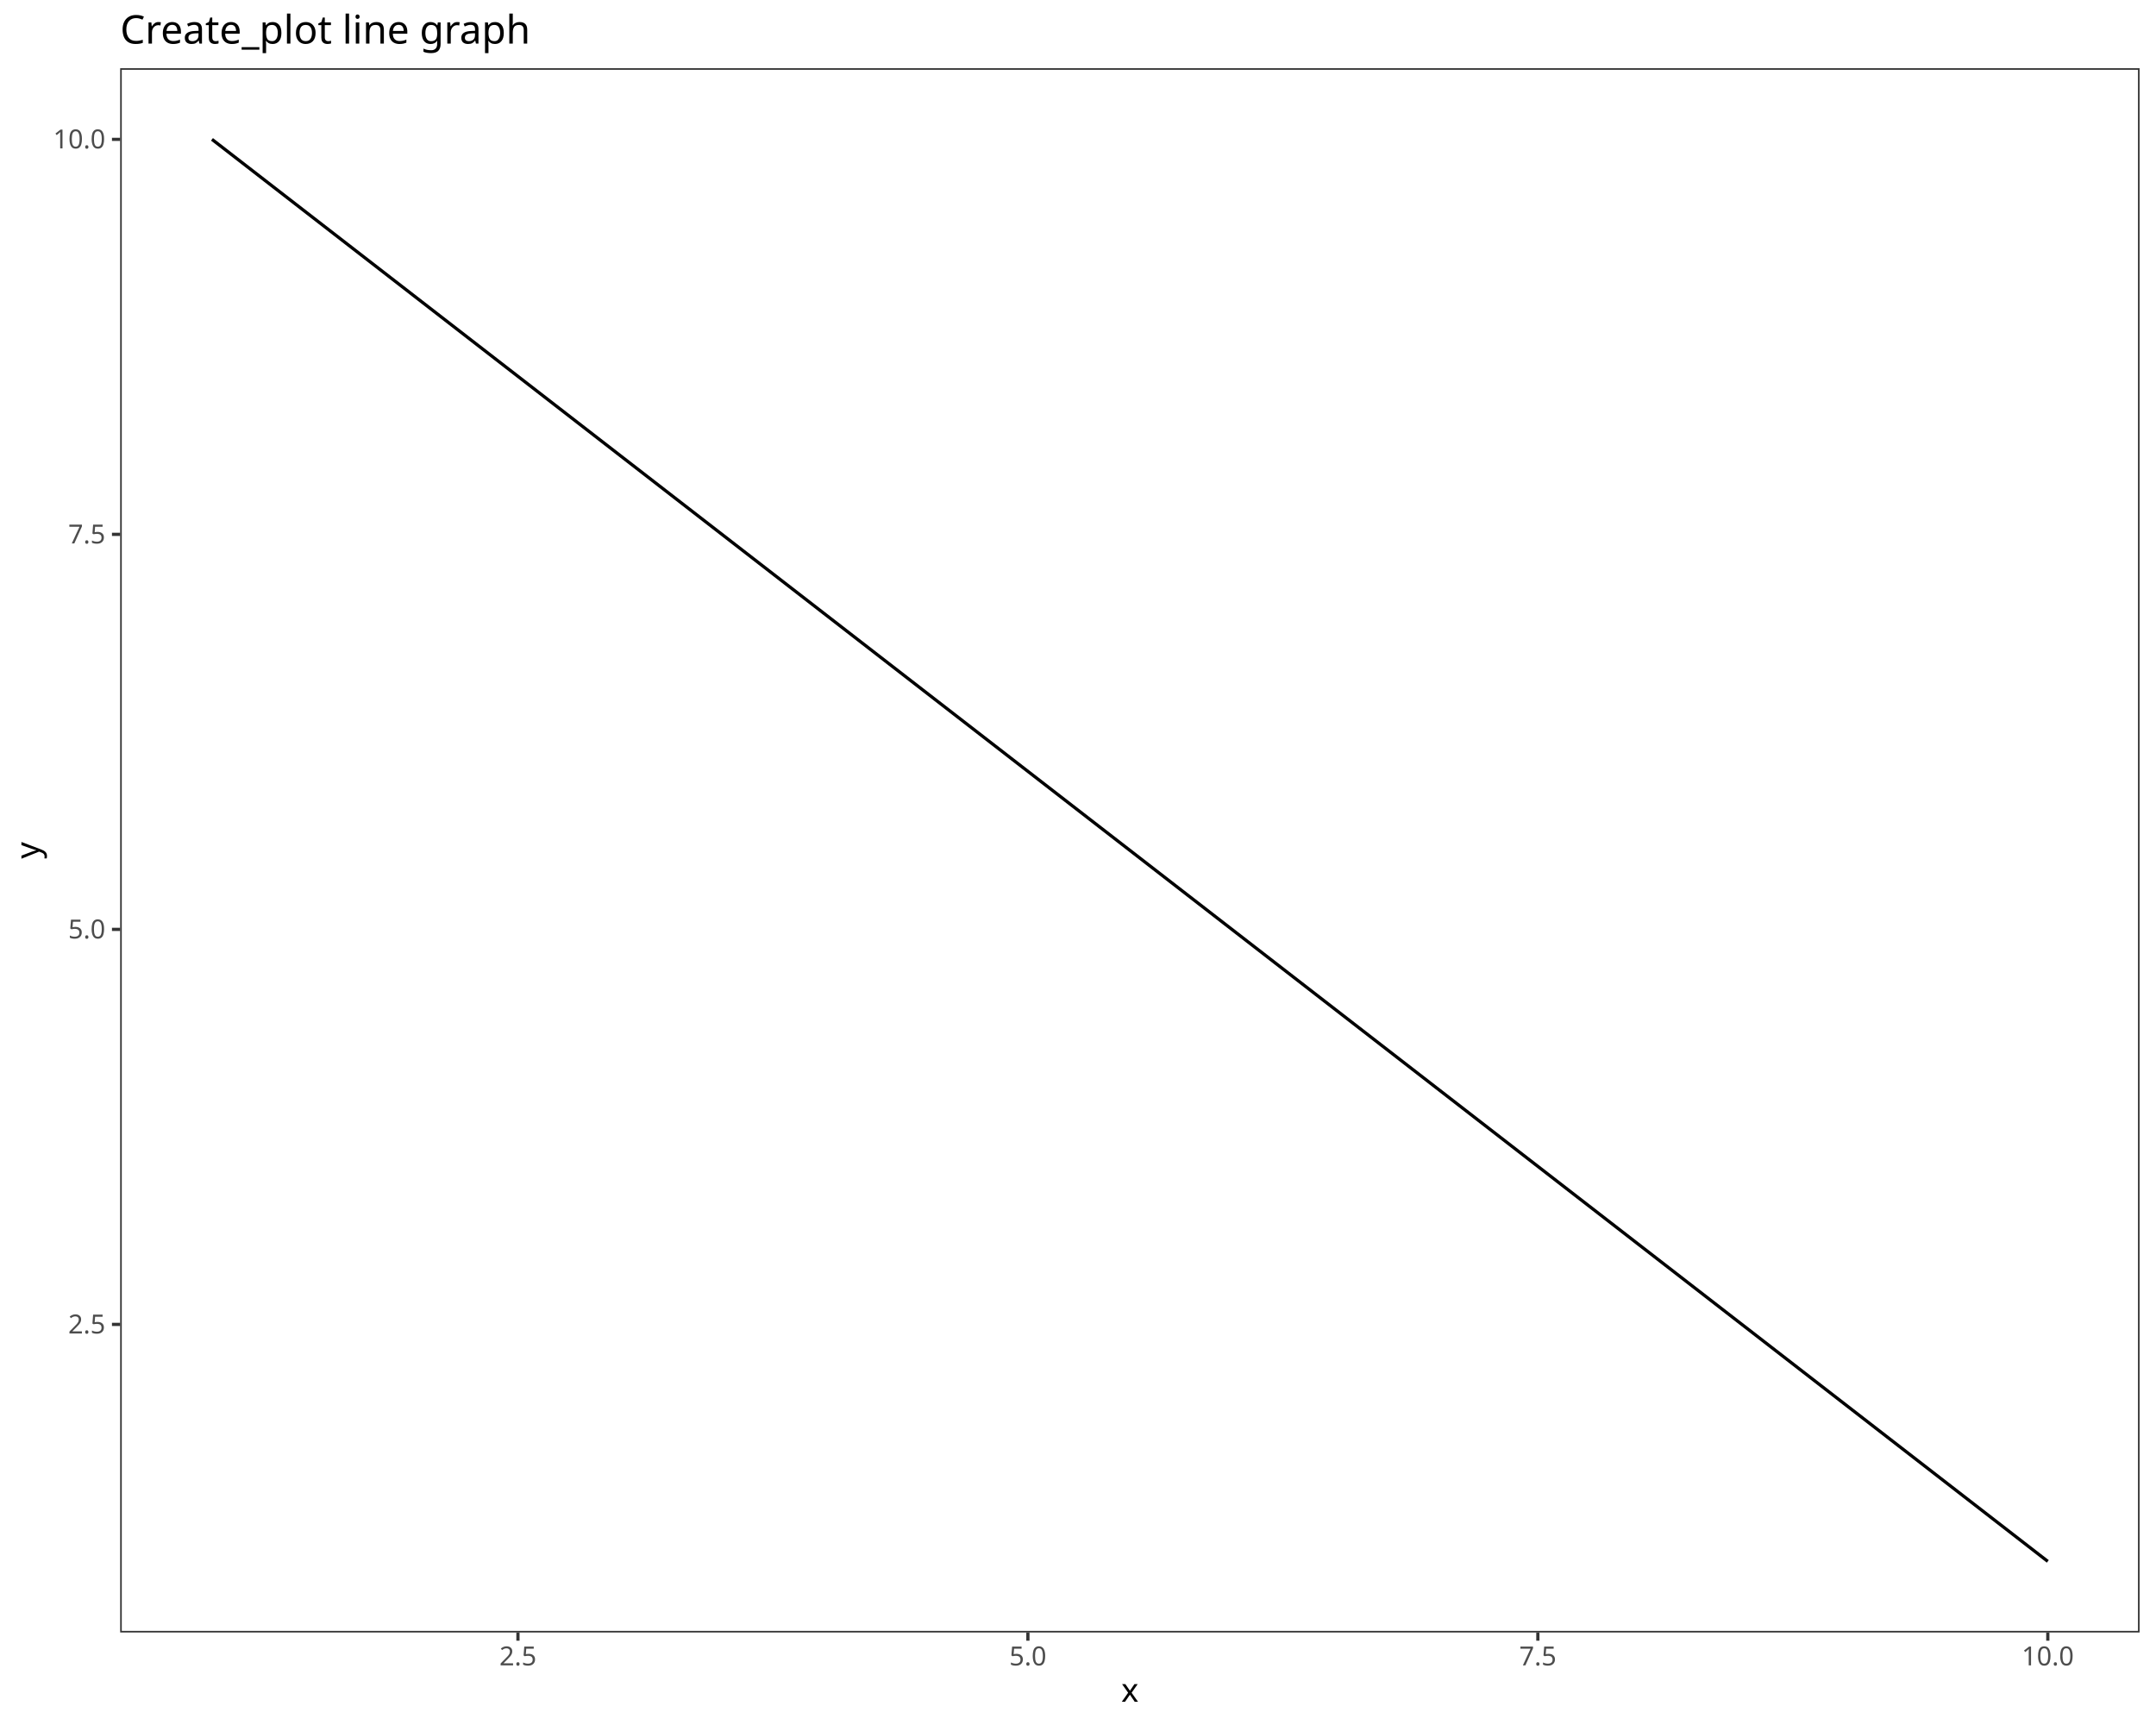
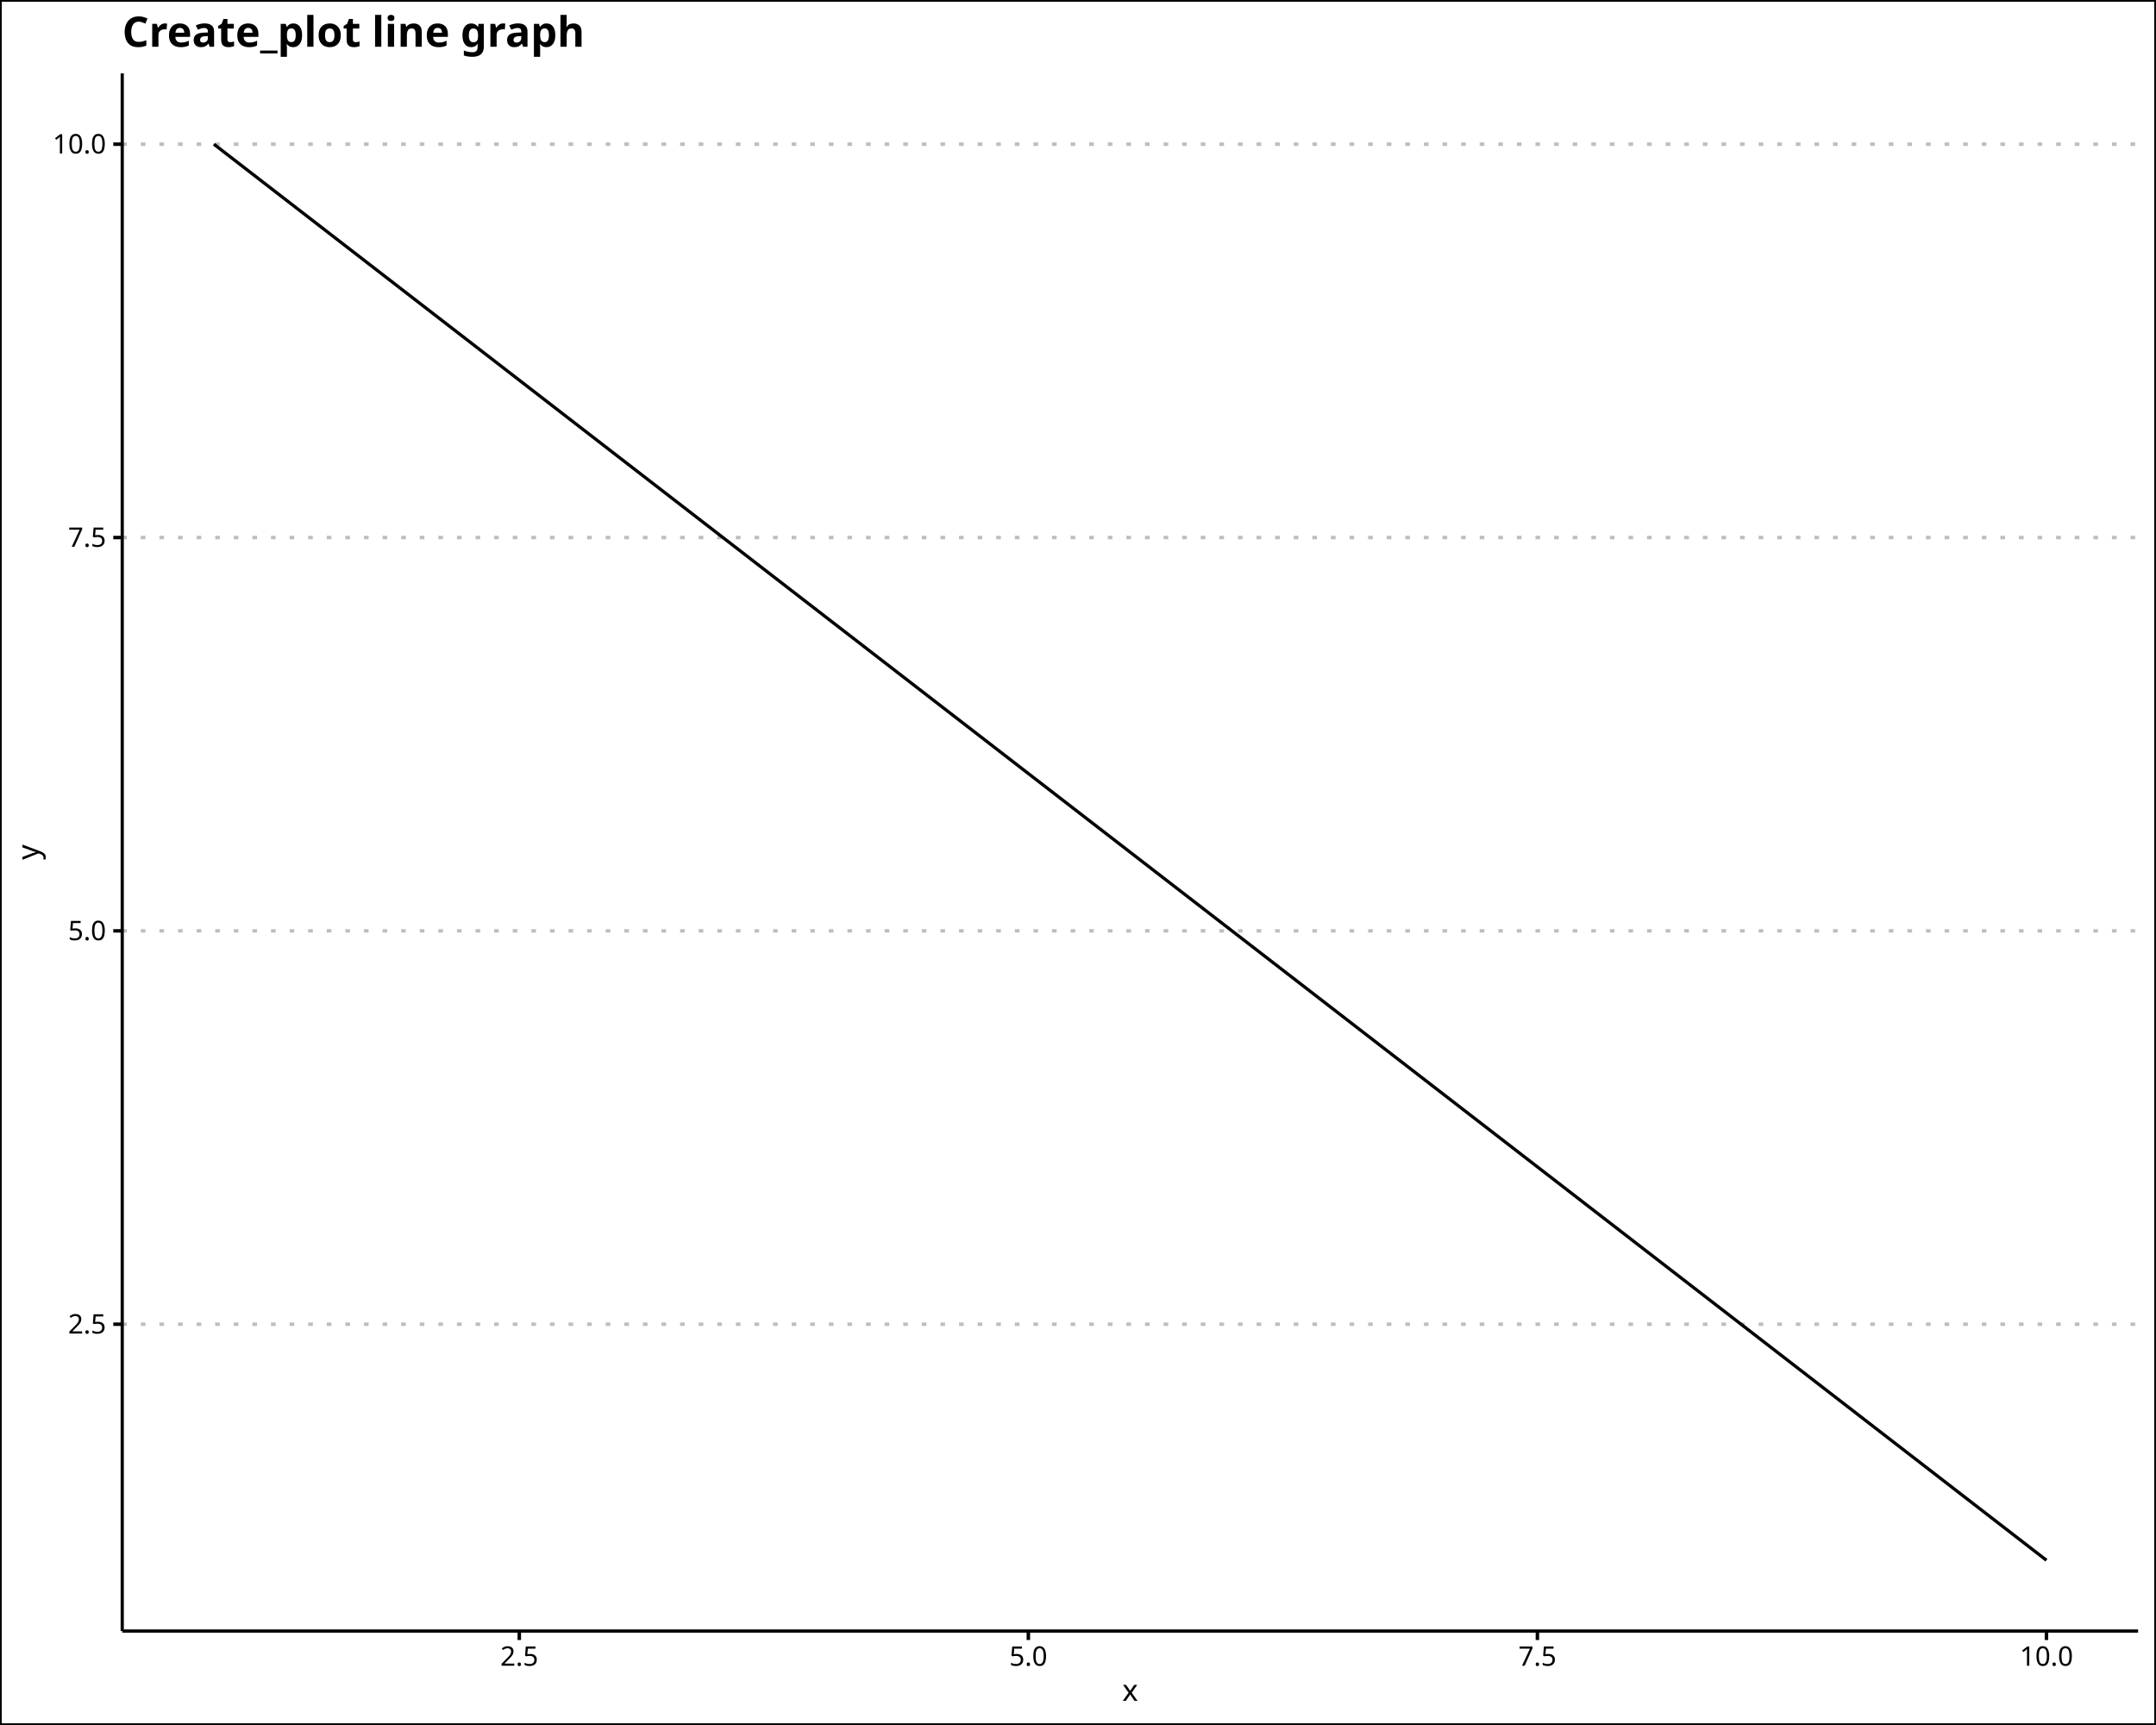
<svg xmlns="http://www.w3.org/2000/svg" class="svglite" data-engine-version="2.0" width="720.00pt" height="576.00pt" viewBox="0 0 720.00 576.00">
  <defs>
    <style type="text/css">
    .svglite line, .svglite polyline, .svglite polygon, .svglite path, .svglite rect, .svglite circle {
      fill: none;
      stroke: #000000;
      stroke-linecap: round;
      stroke-linejoin: round;
      stroke-miterlimit: 10.00;
    }
  </style>
  </defs>
  <rect width="100%" height="100%" style="stroke: none; fill: #FFFFFF;" />
  <defs>
    <clipPath id="cpMC4wMHw3MjAuMDB8MC4wMHw1NzYuMDA=">
      <rect x="0.00" y="0.00" width="720.00" height="576.00" />
    </clipPath>
  </defs>
  <g clip-path="url(#cpMC4wMHw3MjAuMDB8MC4wMHw1NzYuMDA=)">
-     <rect x="0.00" y="0.00" width="720.00" height="576.00" style="stroke-width: 1.07; stroke: #FFFFFF; fill: #FFFFFF;" />
+     <rect x="-0" y="0.00" width="720.00" height="576.00" style="stroke-width: 1.16; fill: #FFFFFF;" />
  </g>
  <defs>
-     <clipPath id="cpNDAuMTN8NzE0LjUyfDIyLjc4fDU0NS4xMQ==">
-       <rect x="40.13" y="22.78" width="674.39" height="522.33" />
+     <clipPath id="cpNDAuODJ8NzE0LjAyfDI0LjUwfDU0NC42Mw==">
+       <rect x="40.82" y="24.50" width="673.20" height="520.14" />
    </clipPath>
  </defs>
-   <g clip-path="url(#cpNDAuMTN8NzE0LjUyfDIyLjc4fDU0NS4xMQ==)">
-     <rect x="40.13" y="22.78" width="674.39" height="522.33" style="stroke-width: 1.07; stroke: none; fill: #FFFFFF;" />
-     <polyline points="70.79,46.53 138.91,99.29 207.03,152.05 275.15,204.81 343.27,257.57 411.39,310.33 479.51,363.09 547.63,415.85 615.75,468.61 683.87,521.37 " style="stroke-width: 1.07; stroke-linecap: butt;" />
-     <rect x="40.13" y="22.78" width="674.39" height="522.33" style="stroke-width: 1.07; stroke: #333333;" />
+   <g clip-path="url(#cpNDAuODJ8NzE0LjAyfDI0LjUwfDU0NC42Mw==)">
+     <polyline points="40.82,442.18 714.02,442.18 " style="stroke-width: 1.16; stroke: #BEBEBE; stroke-dasharray: 1.55,4.66; stroke-linecap: butt;" />
+     <polyline points="40.82,310.83 714.02,310.83 " style="stroke-width: 1.16; stroke: #BEBEBE; stroke-dasharray: 1.55,4.66; stroke-linecap: butt;" />
+     <polyline points="40.82,179.49 714.02,179.49 " style="stroke-width: 1.16; stroke: #BEBEBE; stroke-dasharray: 1.55,4.66; stroke-linecap: butt;" />
+     <polyline points="40.82,48.14 714.02,48.14 " style="stroke-width: 1.16; stroke: #BEBEBE; stroke-dasharray: 1.55,4.66; stroke-linecap: butt;" />
+     <polyline points="71.42,48.14 139.42,100.68 207.42,153.22 275.42,205.76 343.42,258.30 411.42,310.83 479.42,363.37 547.42,415.91 615.42,468.45 683.42,520.99 " style="stroke-width: 1.07; stroke-linecap: butt;" />
  </g>
  <g clip-path="url(#cpMC4wMHw3MjAuMDB8MC4wMHw1NzYuMDA=)">
-     <text x="35.20" y="445.26" text-anchor="end" style="font-size: 8.80px; fill: #4D4D4D; font-family: sans;" textLength="12.23px" lengthAdjust="spacingAndGlyphs">2.5</text>
-     <text x="35.20" y="313.36" text-anchor="end" style="font-size: 8.80px; fill: #4D4D4D; font-family: sans;" textLength="12.23px" lengthAdjust="spacingAndGlyphs">5.0</text>
-     <text x="35.20" y="181.46" text-anchor="end" style="font-size: 8.80px; fill: #4D4D4D; font-family: sans;" textLength="12.23px" lengthAdjust="spacingAndGlyphs">7.5</text>
-     <text x="35.20" y="49.55" text-anchor="end" style="font-size: 8.80px; fill: #4D4D4D; font-family: sans;" textLength="17.13px" lengthAdjust="spacingAndGlyphs">10.0</text>
-     <polyline points="37.39,442.23 40.13,442.23 " style="stroke-width: 1.07; stroke: #333333; stroke-linecap: butt;" />
-     <polyline points="37.39,310.33 40.13,310.33 " style="stroke-width: 1.07; stroke: #333333; stroke-linecap: butt;" />
-     <polyline points="37.39,178.43 40.13,178.43 " style="stroke-width: 1.07; stroke: #333333; stroke-linecap: butt;" />
-     <polyline points="37.39,46.53 40.13,46.53 " style="stroke-width: 1.07; stroke: #333333; stroke-linecap: butt;" />
-     <polyline points="172.97,547.85 172.97,545.11 " style="stroke-width: 1.07; stroke: #333333; stroke-linecap: butt;" />
-     <polyline points="343.27,547.85 343.27,545.11 " style="stroke-width: 1.07; stroke: #333333; stroke-linecap: butt;" />
-     <polyline points="513.57,547.85 513.57,545.11 " style="stroke-width: 1.07; stroke: #333333; stroke-linecap: butt;" />
-     <polyline points="683.87,547.85 683.87,545.11 " style="stroke-width: 1.07; stroke: #333333; stroke-linecap: butt;" />
-     <text x="172.97" y="556.10" text-anchor="middle" style="font-size: 8.80px; fill: #4D4D4D; font-family: sans;" textLength="12.23px" lengthAdjust="spacingAndGlyphs">2.5</text>
-     <text x="343.27" y="556.10" text-anchor="middle" style="font-size: 8.80px; fill: #4D4D4D; font-family: sans;" textLength="12.23px" lengthAdjust="spacingAndGlyphs">5.0</text>
-     <text x="513.57" y="556.10" text-anchor="middle" style="font-size: 8.80px; fill: #4D4D4D; font-family: sans;" textLength="12.23px" lengthAdjust="spacingAndGlyphs">7.5</text>
-     <text x="683.87" y="556.10" text-anchor="middle" style="font-size: 8.80px; fill: #4D4D4D; font-family: sans;" textLength="17.13px" lengthAdjust="spacingAndGlyphs">10.0</text>
-     <text x="377.33" y="568.24" text-anchor="middle" style="font-size: 11.00px; font-family: sans;" textLength="5.50px" lengthAdjust="spacingAndGlyphs">x</text>
-     <text transform="translate(13.05,283.95) rotate(-90)" text-anchor="middle" style="font-size: 11.00px; font-family: sans;" textLength="5.50px" lengthAdjust="spacingAndGlyphs">y</text>
-     <text x="40.13" y="14.56" style="font-size: 13.20px; font-family: sans;" textLength="129.89px" lengthAdjust="spacingAndGlyphs">Create_plot line graph</text>
+     <polyline points="40.82,544.63 40.82,24.50 " style="stroke-width: 1.07; stroke-linecap: butt;" />
+     <text x="35.44" y="445.28" text-anchor="end" style="font-size: 9.00px; font-family: sans;" textLength="12.51px" lengthAdjust="spacingAndGlyphs">2.5</text>
+     <text x="35.44" y="313.93" text-anchor="end" style="font-size: 9.00px; font-family: sans;" textLength="12.51px" lengthAdjust="spacingAndGlyphs">5.0</text>
+     <text x="35.44" y="182.58" text-anchor="end" style="font-size: 9.00px; font-family: sans;" textLength="12.51px" lengthAdjust="spacingAndGlyphs">7.5</text>
+     <text x="35.44" y="51.24" text-anchor="end" style="font-size: 9.00px; font-family: sans;" textLength="17.52px" lengthAdjust="spacingAndGlyphs">10.0</text>
+     <polyline points="37.83,442.18 40.82,442.18 " style="stroke-width: 1.16; stroke-linecap: butt;" />
+     <polyline points="37.83,310.83 40.82,310.83 " style="stroke-width: 1.16; stroke-linecap: butt;" />
+     <polyline points="37.83,179.49 40.82,179.49 " style="stroke-width: 1.16; stroke-linecap: butt;" />
+     <polyline points="37.83,48.14 40.82,48.14 " style="stroke-width: 1.16; stroke-linecap: butt;" />
+     <polyline points="40.82,544.63 714.02,544.63 " style="stroke-width: 1.07; stroke-linecap: butt;" />
+     <polyline points="173.42,547.62 173.42,544.63 " style="stroke-width: 1.16; stroke-linecap: butt;" />
+     <polyline points="343.42,547.62 343.42,544.63 " style="stroke-width: 1.16; stroke-linecap: butt;" />
+     <polyline points="513.42,547.62 513.42,544.63 " style="stroke-width: 1.16; stroke-linecap: butt;" />
+     <polyline points="683.42,547.62 683.42,544.63 " style="stroke-width: 1.16; stroke-linecap: butt;" />
+     <text x="173.42" y="556.21" text-anchor="middle" style="font-size: 9.00px; font-family: sans;" textLength="12.51px" lengthAdjust="spacingAndGlyphs">2.5</text>
+     <text x="343.42" y="556.21" text-anchor="middle" style="font-size: 9.00px; font-family: sans;" textLength="12.51px" lengthAdjust="spacingAndGlyphs">5.0</text>
+     <text x="513.42" y="556.21" text-anchor="middle" style="font-size: 9.00px; font-family: sans;" textLength="12.51px" lengthAdjust="spacingAndGlyphs">7.5</text>
+     <text x="683.42" y="556.21" text-anchor="middle" style="font-size: 9.00px; font-family: sans;" textLength="17.52px" lengthAdjust="spacingAndGlyphs">10.0</text>
+     <text x="377.42" y="567.95" text-anchor="middle" style="font-size: 10.00px; font-family: sans;" textLength="5.00px" lengthAdjust="spacingAndGlyphs">x</text>
+     <text transform="translate(12.86,284.56) rotate(-90)" text-anchor="middle" style="font-size: 10.00px; font-family: sans;" textLength="5.00px" lengthAdjust="spacingAndGlyphs">y</text>
+     <text x="40.82" y="15.61" style="font-size: 14.00px; font-weight: bold; font-family: sans;" textLength="137.76px" lengthAdjust="spacingAndGlyphs">Create_plot line graph</text>
  </g>
</svg>
